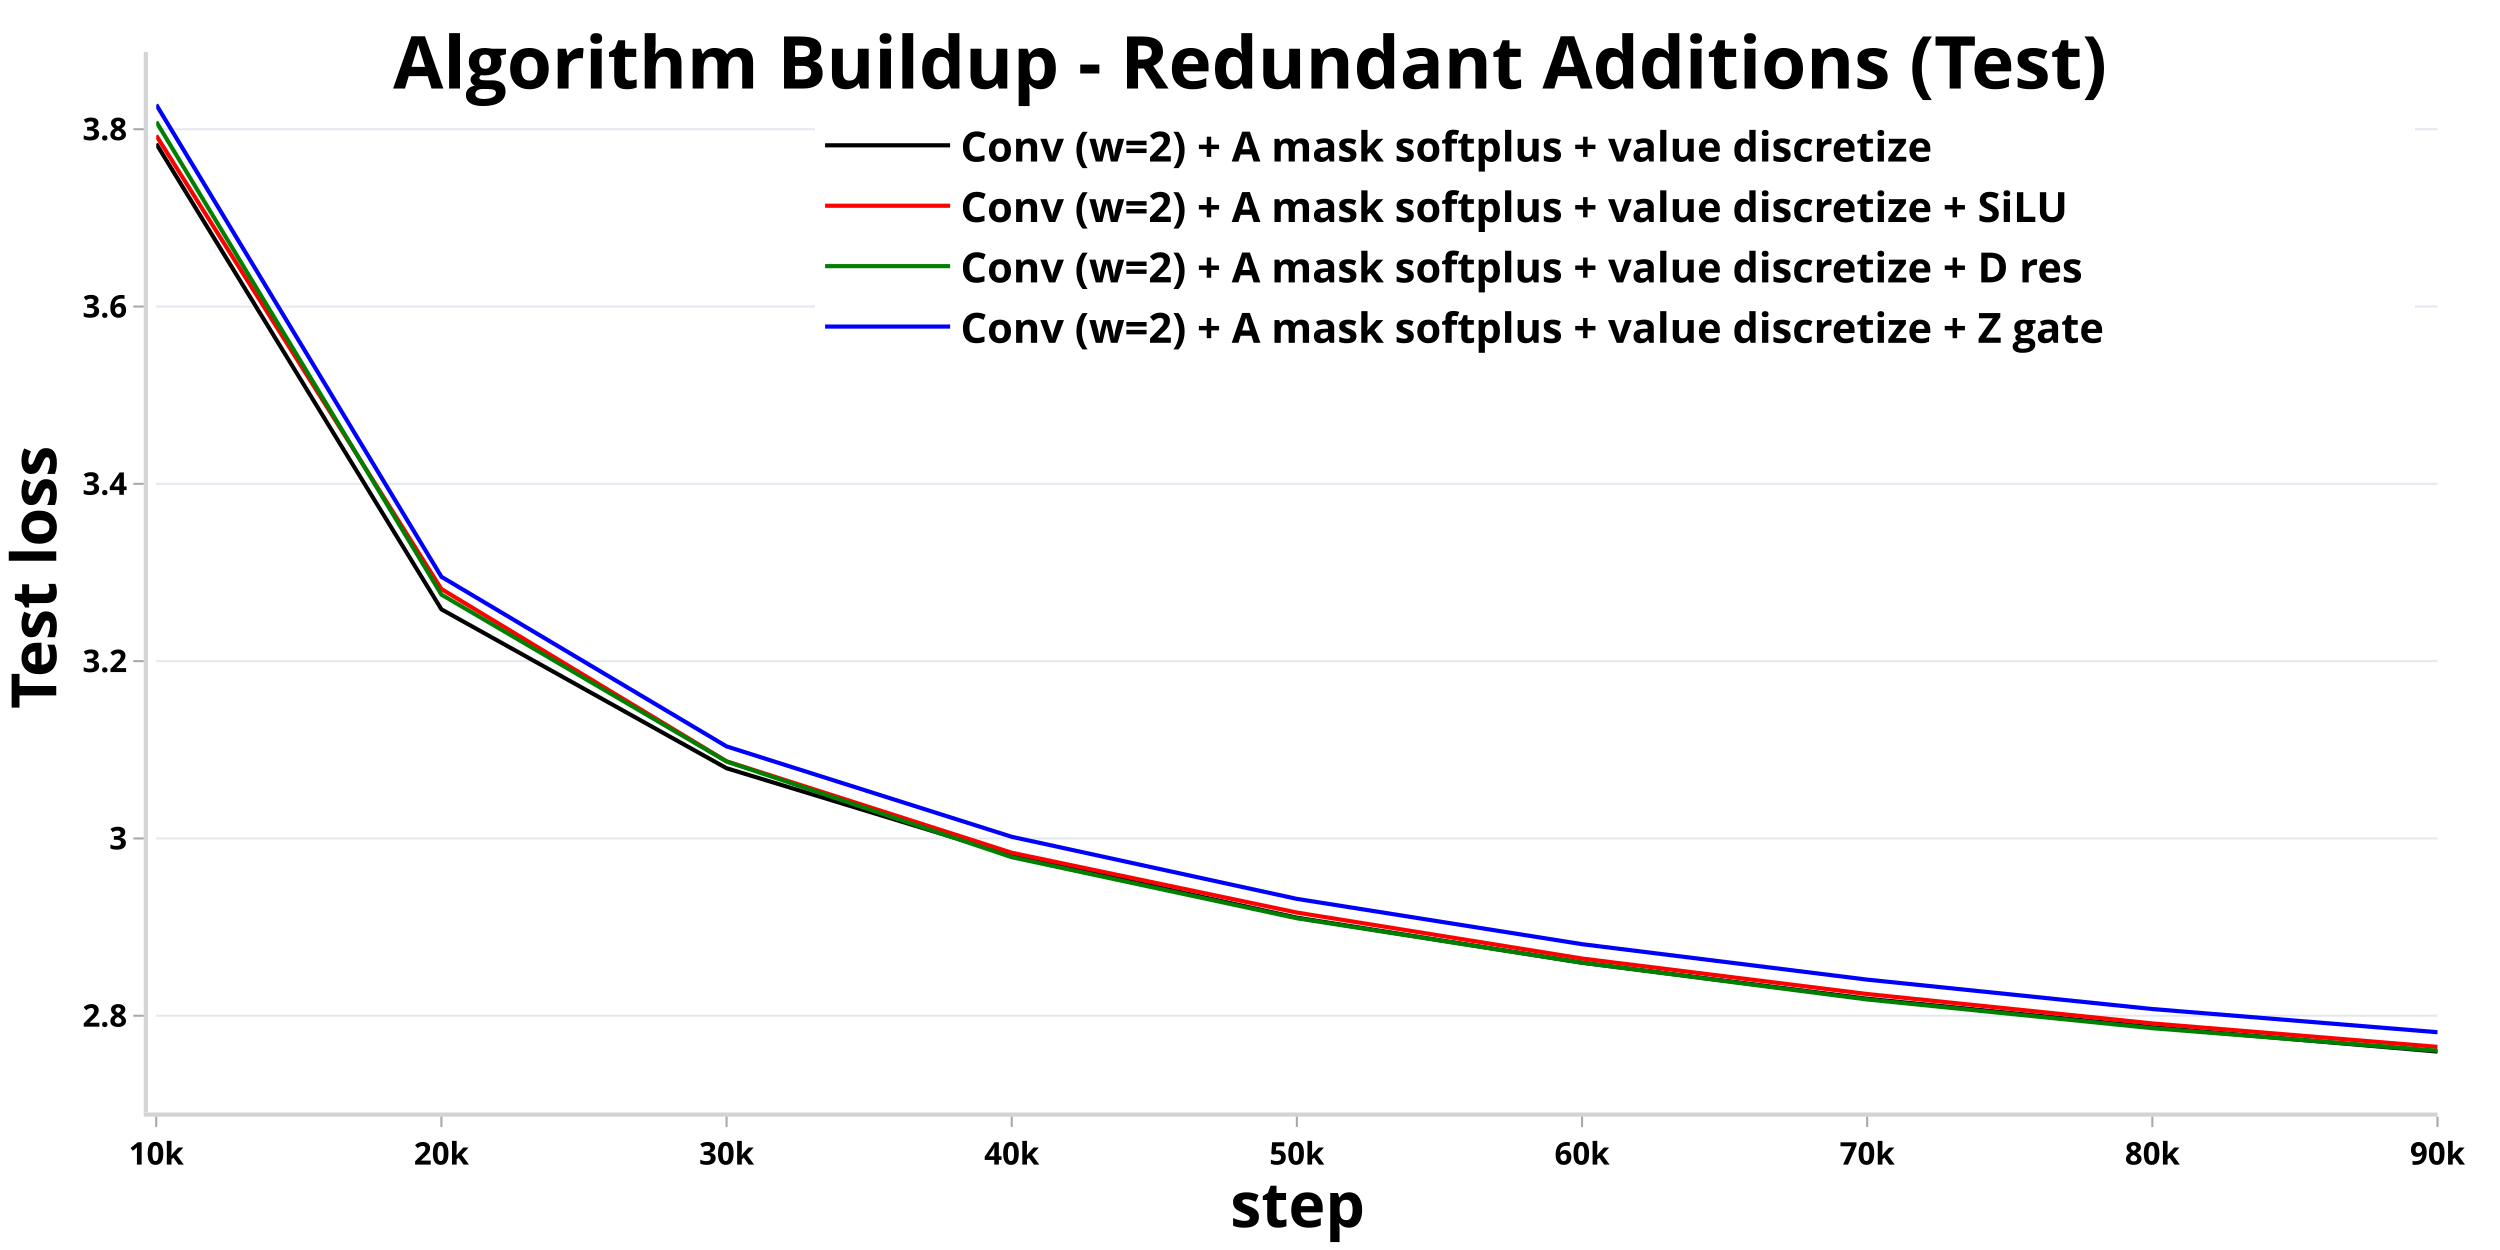
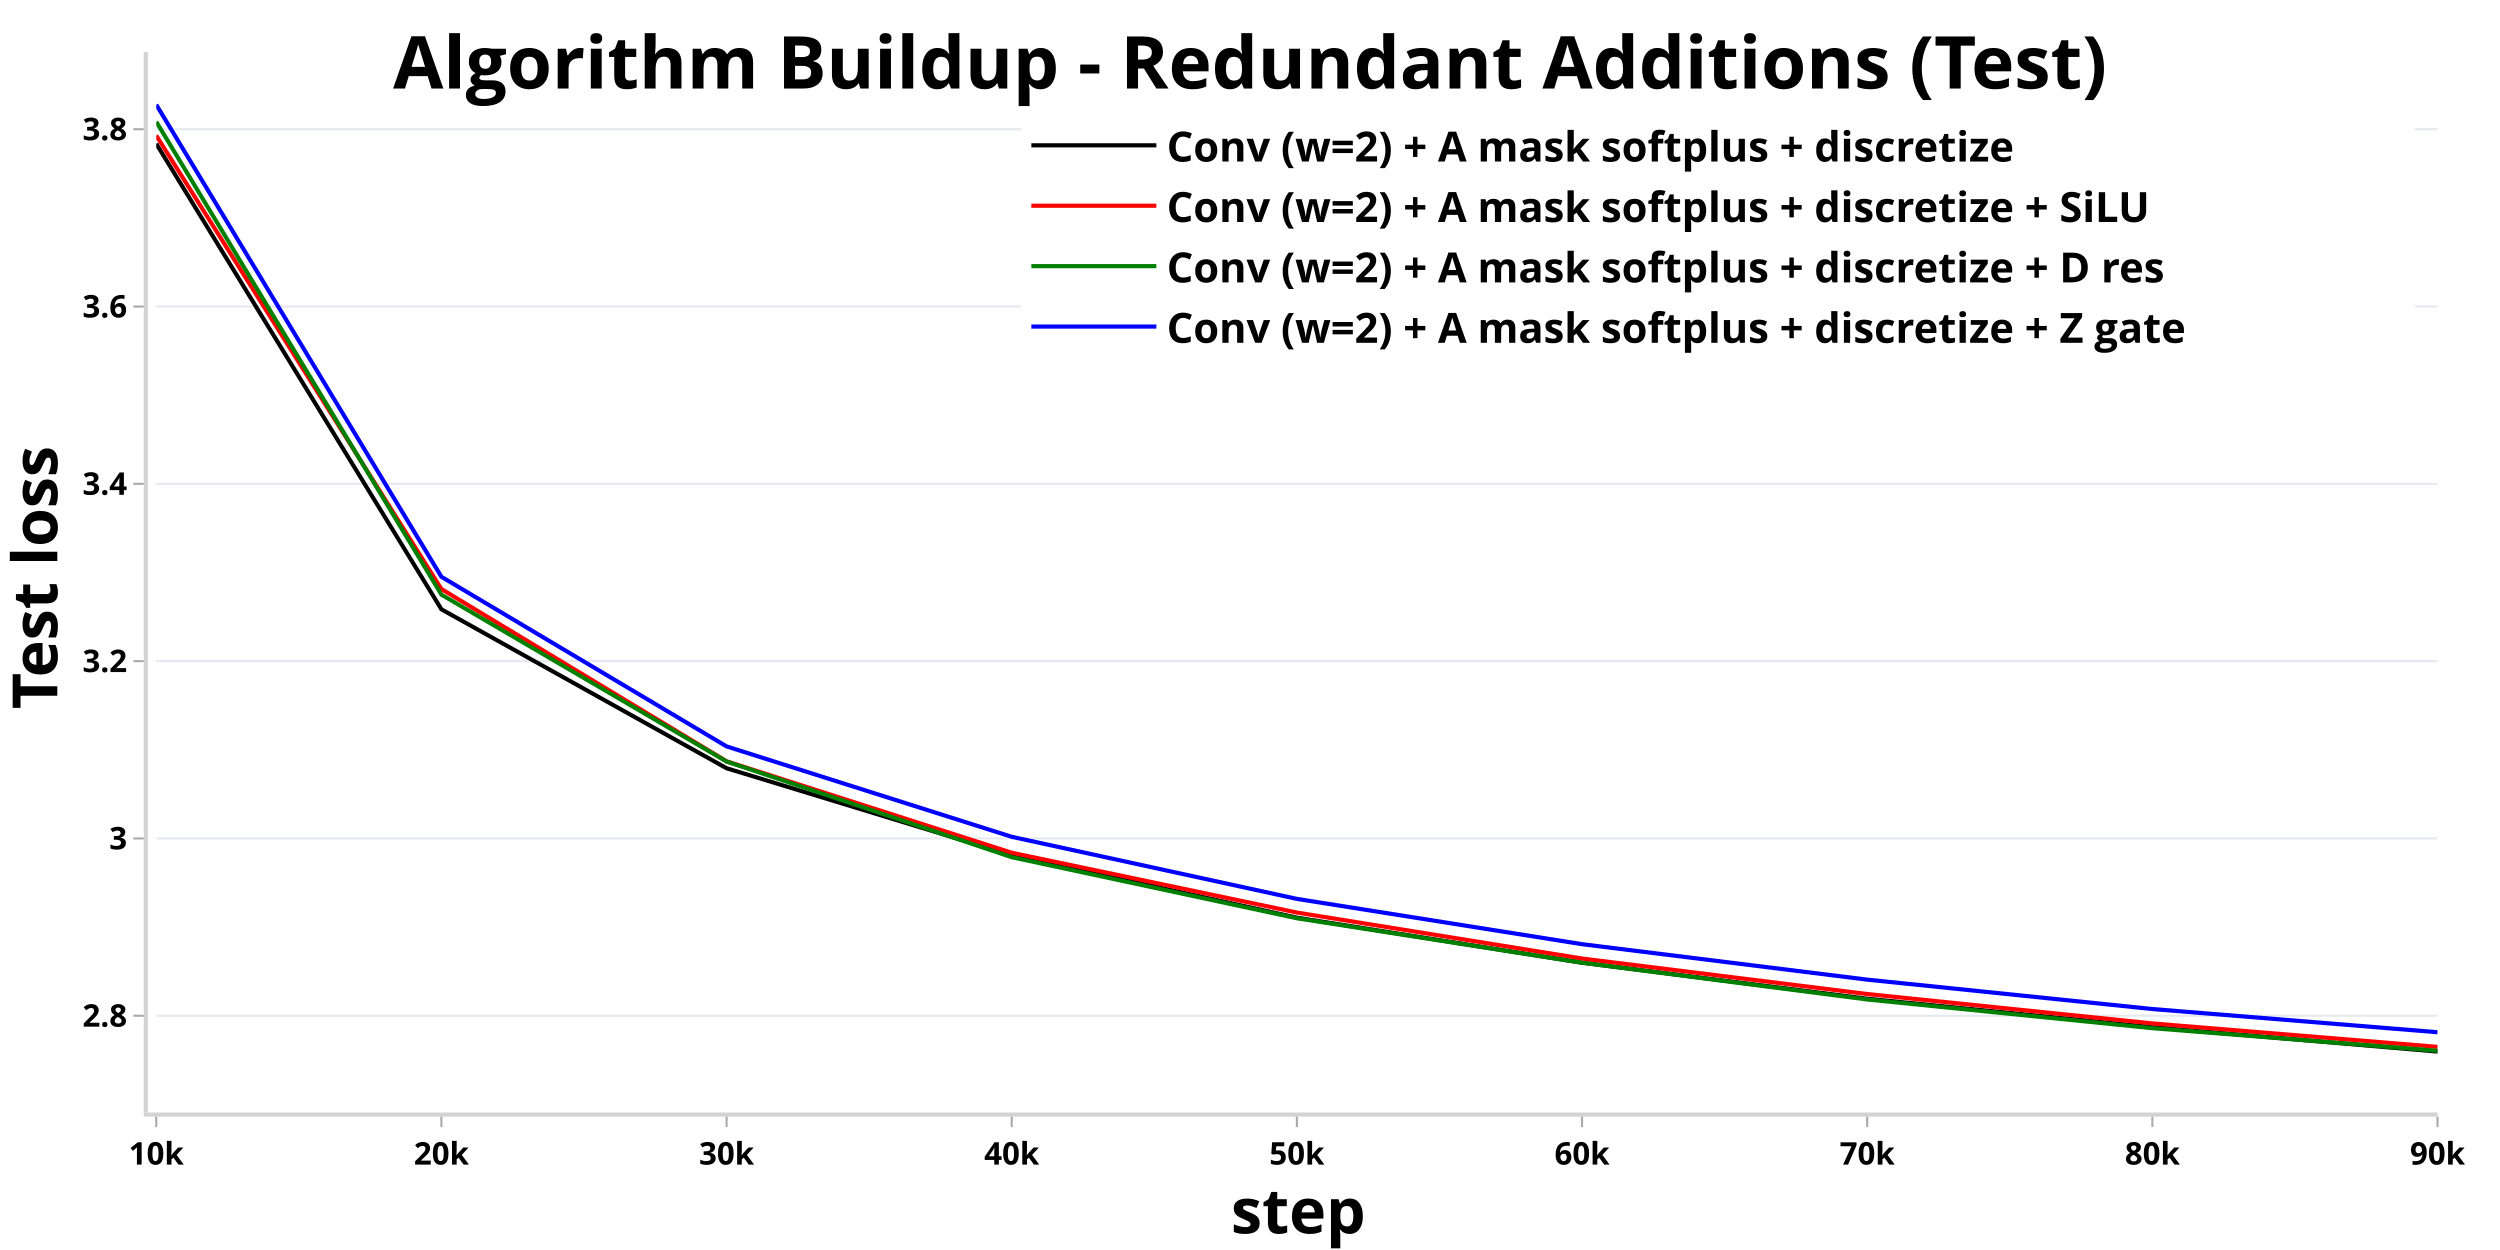
<svg xmlns="http://www.w3.org/2000/svg" class="main-svg" width="1200" height="600" style="" viewBox="0 0 1200 600">
  <rect x="0" y="0" width="1200" height="600" style="fill: rgb(255, 255, 255); fill-opacity: 1;" />
-   <defs id="defs-a8ccf3">
+   <defs id="defs-cc507f">
    <g class="clips">
-       <clipPath id="clipa8ccf3xyplot" class="plotclip">
+       <clipPath id="clipcc507fxyplot" class="plotclip">
        <rect width="1095" height="505" />
      </clipPath>
-       <clipPath class="axesclip" id="clipa8ccf3x">
+       <clipPath class="axesclip" id="clipcc507fx">
        <rect x="75" y="0" width="1095" height="600" />
      </clipPath>
-       <clipPath class="axesclip" id="clipa8ccf3y">
+       <clipPath class="axesclip" id="clipcc507fy">
        <rect x="0" y="25" width="1200" height="505" />
      </clipPath>
-       <clipPath class="axesclip" id="clipa8ccf3xy">
+       <clipPath class="axesclip" id="clipcc507fxy">
        <rect x="75" y="25" width="1095" height="505" />
      </clipPath>
    </g>
    <g class="gradients" />
    <g class="patterns" />
  </defs>
  <g class="bglayer" />
  <g class="layer-below">
    <g class="imagelayer" />
    <g class="shapelayer" />
  </g>
  <g class="cartesianlayer">
    <g class="subplot xy">
      <g class="layer-subplot">
        <g class="shapelayer" />
        <g class="imagelayer" />
      </g>
      <g class="minor-gridlayer">
        <g class="x" />
        <g class="y" />
      </g>
      <g class="gridlayer">
        <g class="x" />
        <g class="y">
          <path class="ygrid crisp" transform="translate(0,487.56)" d="M75,0h1095" style="stroke: rgb(229, 232, 239); stroke-opacity: 1; stroke-width: 1px;" />
          <path class="ygrid crisp" transform="translate(0,402.45)" d="M75,0h1095" style="stroke: rgb(229, 232, 239); stroke-opacity: 1; stroke-width: 1px;" />
          <path class="ygrid crisp" transform="translate(0,317.35)" d="M75,0h1095" style="stroke: rgb(229, 232, 239); stroke-opacity: 1; stroke-width: 1px;" />
          <path class="ygrid crisp" transform="translate(0,232.24)" d="M75,0h1095" style="stroke: rgb(229, 232, 239); stroke-opacity: 1; stroke-width: 1px;" />
          <path class="ygrid crisp" transform="translate(0,147.14)" d="M75,0h1095" style="stroke: rgb(229, 232, 239); stroke-opacity: 1; stroke-width: 1px;" />
          <path class="ygrid crisp" transform="translate(0,62.03)" d="M75,0h1095" style="stroke: rgb(229, 232, 239); stroke-opacity: 1; stroke-width: 1px;" />
        </g>
      </g>
      <g class="zerolinelayer" />
      <g class="layer-between">
        <g class="shapelayer" />
        <g class="imagelayer" />
      </g>
      <path class="xlines-below" />
      <path class="ylines-below" />
      <g class="overlines-below" />
      <g class="xaxislayer-below" />
      <g class="yaxislayer-below" />
      <g class="overaxes-below" />
      <g class="overplot">
-         <g class="xy" transform="translate(75,25)" clip-path="url(#clipa8ccf3xyplot)">
+         <g class="xy" transform="translate(75,25)" clip-path="url(#clipcc507fxyplot)">
          <g class="scatterlayer mlayer">
-             <g class="trace scatter trace7200ca" style="stroke-miterlimit: 2; opacity: 1;">
+             <g class="trace scatter trace45ef72" style="stroke-miterlimit: 2; opacity: 1;">
              <g class="fills" />
              <g class="errorbars" />
              <g class="lines">
                <path class="js-line" d="M0,44L136.88,267.48L273.75,343.76L410.63,385.52L547.5,415.48L684.38,437.1L821.25,454.39L958.13,468.08L1095,479.75" style="vector-effect: none; fill: none; stroke: rgb(0, 0, 0); stroke-opacity: 1; stroke-width: 2px; opacity: 1;" />
              </g>
              <g class="points" />
              <g class="text" />
            </g>
-             <g class="trace scatter tracee743f7" style="stroke-miterlimit: 2; opacity: 1;">
+             <g class="trace scatter tracee8948c" style="stroke-miterlimit: 2; opacity: 1;">
              <g class="fills" />
              <g class="errorbars" />
              <g class="lines">
                <path class="js-line" d="M0,40.05L136.88,257.74L273.75,340.43L410.63,384.32L547.5,413.03L684.38,435.1L821.25,452.14L958.13,466.25L1095,477.51" style="vector-effect: none; fill: none; stroke: rgb(255, 0, 0); stroke-opacity: 1; stroke-width: 2px; opacity: 1;" />
              </g>
              <g class="points" />
              <g class="text" />
            </g>
-             <g class="trace scatter trace0a532e" style="stroke-miterlimit: 2; opacity: 1;">
+             <g class="trace scatter tracedd83e9" style="stroke-miterlimit: 2; opacity: 1;">
              <g class="fills" />
              <g class="errorbars" />
              <g class="lines">
                <path class="js-line" d="M0,33.43L136.88,260.43L273.75,340.53L410.63,386.46L547.5,415.77L684.38,437.11L821.25,454.75L958.13,468.53L1095,479.37" style="vector-effect: none; fill: none; stroke: rgb(0, 128, 0); stroke-opacity: 1; stroke-width: 2px; opacity: 1;" />
              </g>
              <g class="points" />
              <g class="text" />
            </g>
-             <g class="trace scatter trace00b1cc" style="stroke-miterlimit: 2; opacity: 1;">
+             <g class="trace scatter trace968419" style="stroke-miterlimit: 2; opacity: 1;">
              <g class="fills" />
              <g class="errorbars" />
              <g class="lines">
                <path class="js-line" d="M0,25.25L136.88,251.86L273.75,333.28L410.63,376.67L547.5,406.47L684.38,428.21L821.25,445.23L958.13,459.34L1095,470.47" style="vector-effect: none; fill: none; stroke: rgb(0, 0, 255); stroke-opacity: 1; stroke-width: 2px; opacity: 1;" />
              </g>
              <g class="points" />
              <g class="text" />
            </g>
          </g>
        </g>
      </g>
      <g class="zerolinelayer-above" />
      <path class="xlines-above crisp" d="M69,535H1170" style="fill: none; stroke-width: 2px; stroke: rgb(211, 211, 211); stroke-opacity: 1;" />
      <path class="ylines-above crisp" d="M70,25V534" style="fill: none; stroke-width: 2px; stroke: rgb(211, 211, 211); stroke-opacity: 1;" />
      <g class="overlines-above" />
      <g class="xaxislayer-above">
        <path class="xtick ticks crisp" d="M0,536v5" transform="translate(75,0)" style="stroke: rgb(169, 169, 169); stroke-opacity: 1; stroke-width: 1px;" />
        <path class="xtick ticks crisp" d="M0,536v5" transform="translate(211.88,0)" style="stroke: rgb(169, 169, 169); stroke-opacity: 1; stroke-width: 1px;" />
        <path class="xtick ticks crisp" d="M0,536v5" transform="translate(348.75,0)" style="stroke: rgb(169, 169, 169); stroke-opacity: 1; stroke-width: 1px;" />
        <path class="xtick ticks crisp" d="M0,536v5" transform="translate(485.63,0)" style="stroke: rgb(169, 169, 169); stroke-opacity: 1; stroke-width: 1px;" />
        <path class="xtick ticks crisp" d="M0,536v5" transform="translate(622.5,0)" style="stroke: rgb(169, 169, 169); stroke-opacity: 1; stroke-width: 1px;" />
        <path class="xtick ticks crisp" d="M0,536v5" transform="translate(759.38,0)" style="stroke: rgb(169, 169, 169); stroke-opacity: 1; stroke-width: 1px;" />
        <path class="xtick ticks crisp" d="M0,536v5" transform="translate(896.25,0)" style="stroke: rgb(169, 169, 169); stroke-opacity: 1; stroke-width: 1px;" />
        <path class="xtick ticks crisp" d="M0,536v5" transform="translate(1033.13,0)" style="stroke: rgb(169, 169, 169); stroke-opacity: 1; stroke-width: 1px;" />
        <path class="xtick ticks crisp" d="M0,536v5" transform="translate(1170,0)" style="stroke: rgb(169, 169, 169); stroke-opacity: 1; stroke-width: 1px;" />
        <g class="xtick">
          <text text-anchor="middle" x="0" y="559" transform="translate(75,0)" style="font-family: 'Open Sans', verdana, arial, sans-serif; font-size: 15px; fill: rgb(0, 0, 0); fill-opacity: 1; font-weight: bold; white-space: pre;">10k</text>
        </g>
        <g class="xtick">
          <text text-anchor="middle" x="0" y="559" style="font-family: 'Open Sans', verdana, arial, sans-serif; font-size: 15px; fill: rgb(0, 0, 0); fill-opacity: 1; font-weight: bold; white-space: pre;" transform="translate(211.88,0)">20k</text>
        </g>
        <g class="xtick">
          <text text-anchor="middle" x="0" y="559" style="font-family: 'Open Sans', verdana, arial, sans-serif; font-size: 15px; fill: rgb(0, 0, 0); fill-opacity: 1; font-weight: bold; white-space: pre;" transform="translate(348.75,0)">30k</text>
        </g>
        <g class="xtick">
          <text text-anchor="middle" x="0" y="559" style="font-family: 'Open Sans', verdana, arial, sans-serif; font-size: 15px; fill: rgb(0, 0, 0); fill-opacity: 1; font-weight: bold; white-space: pre;" transform="translate(485.63,0)">40k</text>
        </g>
        <g class="xtick">
          <text text-anchor="middle" x="0" y="559" style="font-family: 'Open Sans', verdana, arial, sans-serif; font-size: 15px; fill: rgb(0, 0, 0); fill-opacity: 1; font-weight: bold; white-space: pre;" transform="translate(622.5,0)">50k</text>
        </g>
        <g class="xtick">
          <text text-anchor="middle" x="0" y="559" style="font-family: 'Open Sans', verdana, arial, sans-serif; font-size: 15px; fill: rgb(0, 0, 0); fill-opacity: 1; font-weight: bold; white-space: pre;" transform="translate(759.38,0)">60k</text>
        </g>
        <g class="xtick">
          <text text-anchor="middle" x="0" y="559" style="font-family: 'Open Sans', verdana, arial, sans-serif; font-size: 15px; fill: rgb(0, 0, 0); fill-opacity: 1; font-weight: bold; white-space: pre;" transform="translate(896.25,0)">70k</text>
        </g>
        <g class="xtick">
          <text text-anchor="middle" x="0" y="559" style="font-family: 'Open Sans', verdana, arial, sans-serif; font-size: 15px; fill: rgb(0, 0, 0); fill-opacity: 1; font-weight: bold; white-space: pre;" transform="translate(1033.13,0)">80k</text>
        </g>
        <g class="xtick">
          <text text-anchor="middle" x="0" y="559" style="font-family: 'Open Sans', verdana, arial, sans-serif; font-size: 15px; fill: rgb(0, 0, 0); fill-opacity: 1; font-weight: bold; white-space: pre;" transform="translate(1170,0)">90k</text>
        </g>
      </g>
      <g class="yaxislayer-above">
        <path class="ytick ticks crisp" d="M69,0h-5" transform="translate(0,487.56)" style="stroke: rgb(169, 169, 169); stroke-opacity: 1; stroke-width: 1px;" />
        <path class="ytick ticks crisp" d="M69,0h-5" transform="translate(0,402.45)" style="stroke: rgb(169, 169, 169); stroke-opacity: 1; stroke-width: 1px;" />
        <path class="ytick ticks crisp" d="M69,0h-5" transform="translate(0,317.35)" style="stroke: rgb(169, 169, 169); stroke-opacity: 1; stroke-width: 1px;" />
        <path class="ytick ticks crisp" d="M69,0h-5" transform="translate(0,232.24)" style="stroke: rgb(169, 169, 169); stroke-opacity: 1; stroke-width: 1px;" />
        <path class="ytick ticks crisp" d="M69,0h-5" transform="translate(0,147.14)" style="stroke: rgb(169, 169, 169); stroke-opacity: 1; stroke-width: 1px;" />
        <path class="ytick ticks crisp" d="M69,0h-5" transform="translate(0,62.03)" style="stroke: rgb(169, 169, 169); stroke-opacity: 1; stroke-width: 1px;" />
        <g class="ytick">
          <text text-anchor="end" x="61" y="5.25" transform="translate(0,487.56)" style="font-family: 'Open Sans', verdana, arial, sans-serif; font-size: 15px; fill: rgb(0, 0, 0); fill-opacity: 1; font-weight: bold; white-space: pre;">2.8</text>
        </g>
        <g class="ytick">
          <text text-anchor="end" x="61" y="5.25" style="font-family: 'Open Sans', verdana, arial, sans-serif; font-size: 15px; fill: rgb(0, 0, 0); fill-opacity: 1; font-weight: bold; white-space: pre;" transform="translate(0,402.45)">3</text>
        </g>
        <g class="ytick">
          <text text-anchor="end" x="61" y="5.25" style="font-family: 'Open Sans', verdana, arial, sans-serif; font-size: 15px; fill: rgb(0, 0, 0); fill-opacity: 1; font-weight: bold; white-space: pre;" transform="translate(0,317.35)">3.2</text>
        </g>
        <g class="ytick">
          <text text-anchor="end" x="61" y="5.25" style="font-family: 'Open Sans', verdana, arial, sans-serif; font-size: 15px; fill: rgb(0, 0, 0); fill-opacity: 1; font-weight: bold; white-space: pre;" transform="translate(0,232.24)">3.4</text>
        </g>
        <g class="ytick">
          <text text-anchor="end" x="61" y="5.25" style="font-family: 'Open Sans', verdana, arial, sans-serif; font-size: 15px; fill: rgb(0, 0, 0); fill-opacity: 1; font-weight: bold; white-space: pre;" transform="translate(0,147.14)">3.6</text>
        </g>
        <g class="ytick">
          <text text-anchor="end" x="61" y="5.25" style="font-family: 'Open Sans', verdana, arial, sans-serif; font-size: 15px; fill: rgb(0, 0, 0); fill-opacity: 1; font-weight: bold; white-space: pre;" transform="translate(0,62.03)">3.8</text>
        </g>
      </g>
      <g class="overaxes-above" />
    </g>
  </g>
  <g class="polarlayer" />
  <g class="smithlayer" />
  <g class="ternarylayer" />
  <g class="geolayer" />
  <g class="funnelarealayer" />
  <g class="pielayer" />
  <g class="iciclelayer" />
  <g class="treemaplayer" />
  <g class="sunburstlayer" />
  <g class="glimages" />
-   <defs id="topdefs-a8ccf3">
+   <defs id="topdefs-cc507f">
    <g class="clips" />
-     <clipPath id="legenda8ccf3">
-       <rect width="768" height="126" x="0" y="0" />
+     <clipPath id="legendcc507f">
+       <rect width="669" height="126" x="0" y="0" />
    </clipPath>
  </defs>
  <g class="layer-above">
    <g class="imagelayer" />
    <g class="shapelayer" />
  </g>
  <g class="infolayer">
-     <g class="legend" pointer-events="all" transform="translate(391.05,50.25)">
-       <rect class="bg" shape-rendering="crispEdges" style="stroke: rgb(68, 68, 68); stroke-opacity: 1; fill: rgb(255, 255, 255); fill-opacity: 1; stroke-width: 0px;" width="768" height="126" x="0" y="0" />
-       <g class="scrollbox" transform="" clip-path="url(#legenda8ccf3)">
+     <g class="legend" pointer-events="all" transform="translate(490.05,50.25)">
+       <rect class="bg" shape-rendering="crispEdges" style="stroke: rgb(68, 68, 68); stroke-opacity: 1; fill: rgb(255, 255, 255); fill-opacity: 1; stroke-width: 0px;" width="669" height="126" x="0" y="0" />
+       <g class="scrollbox" transform="" clip-path="url(#legendcc507f)">
        <g class="groups">
          <g class="traces" transform="translate(0,19.5)" style="opacity: 1;">
-             <text class="legendtext" text-anchor="start" x="70" y="7.8" style="font-family: 'Open Sans', verdana, arial, sans-serif; font-size: 20px; fill: rgb(0, 0, 0); fill-opacity: 1; font-weight: bold; white-space: pre;">Conv (w=2) + A mask softplus + value discretize                       </text>
+             <text class="legendtext" text-anchor="start" x="70" y="7.8" style="font-family: 'Open Sans', verdana, arial, sans-serif; font-size: 20px; fill: rgb(0, 0, 0); fill-opacity: 1; font-weight: bold; white-space: pre;">Conv (w=2) + A mask softplus + discretize </text>
            <g class="layers" style="opacity: 1;">
              <g class="legendfill" />
              <g class="legendlines">
                <path class="js-line" d="M5,0h60" style="fill: none; stroke: rgb(0, 0, 0); stroke-opacity: 1; stroke-width: 2px;" />
              </g>
              <g class="legendsymbols">
                <g class="legendpoints" />
              </g>
            </g>
-             <rect class="legendtoggle" x="0" y="-14.5" width="762.062" height="29" style="fill: rgb(0, 0, 0); fill-opacity: 0;" />
+             <rect class="legendtoggle" x="0" y="-14.5" width="663.406" height="29" style="fill: rgb(0, 0, 0); fill-opacity: 0;" />
          </g>
          <g class="traces" transform="translate(0,48.5)" style="opacity: 1;">
-             <text class="legendtext" text-anchor="start" x="70" y="7.8" style="font-family: 'Open Sans', verdana, arial, sans-serif; font-size: 20px; fill: rgb(0, 0, 0); fill-opacity: 1; font-weight: bold; white-space: pre;">Conv (w=2) + A mask softplus + value discretize + SiLU                           </text>
+             <text class="legendtext" text-anchor="start" x="70" y="7.8" style="font-family: 'Open Sans', verdana, arial, sans-serif; font-size: 20px; fill: rgb(0, 0, 0); fill-opacity: 1; font-weight: bold; white-space: pre;">Conv (w=2) + A mask softplus + discretize + SiLU </text>
            <g class="layers" style="opacity: 1;">
              <g class="legendfill" />
              <g class="legendlines">
                <path class="js-line" d="M5,0h60" style="fill: none; stroke: rgb(255, 0, 0); stroke-opacity: 1; stroke-width: 2px;" />
              </g>
              <g class="legendsymbols">
                <g class="legendpoints" />
              </g>
            </g>
-             <rect class="legendtoggle" x="0" y="-14.5" width="762.062" height="29" style="fill: rgb(0, 0, 0); fill-opacity: 0;" />
+             <rect class="legendtoggle" x="0" y="-14.5" width="663.406" height="29" style="fill: rgb(0, 0, 0); fill-opacity: 0;" />
          </g>
          <g class="traces" transform="translate(0,77.5)" style="opacity: 1;">
-             <text class="legendtext" text-anchor="start" x="70" y="7.8" style="font-family: 'Open Sans', verdana, arial, sans-serif; font-size: 20px; fill: rgb(0, 0, 0); fill-opacity: 1; font-weight: bold; white-space: pre;">Conv (w=2) + A mask softplus + value discretize + D res                           </text>
+             <text class="legendtext" text-anchor="start" x="70" y="7.8" style="font-family: 'Open Sans', verdana, arial, sans-serif; font-size: 20px; fill: rgb(0, 0, 0); fill-opacity: 1; font-weight: bold; white-space: pre;">Conv (w=2) + A mask softplus + discretize + D res </text>
            <g class="layers" style="opacity: 1;">
              <g class="legendfill" />
              <g class="legendlines">
                <path class="js-line" d="M5,0h60" style="fill: none; stroke: rgb(0, 128, 0); stroke-opacity: 1; stroke-width: 2px;" />
              </g>
              <g class="legendsymbols">
                <g class="legendpoints" />
              </g>
            </g>
-             <rect class="legendtoggle" x="0" y="-14.5" width="762.062" height="29" style="fill: rgb(0, 0, 0); fill-opacity: 0;" />
+             <rect class="legendtoggle" x="0" y="-14.5" width="663.406" height="29" style="fill: rgb(0, 0, 0); fill-opacity: 0;" />
          </g>
          <g class="traces" transform="translate(0,106.5)" style="opacity: 1;">
-             <text class="legendtext" text-anchor="start" x="70" y="7.8" style="font-family: 'Open Sans', verdana, arial, sans-serif; font-size: 20px; fill: rgb(0, 0, 0); fill-opacity: 1; font-weight: bold; white-space: pre;">Conv (w=2) + A mask softplus + value discretize + Z gate                            </text>
+             <text class="legendtext" text-anchor="start" x="70" y="7.8" style="font-family: 'Open Sans', verdana, arial, sans-serif; font-size: 20px; fill: rgb(0, 0, 0); fill-opacity: 1; font-weight: bold; white-space: pre;">Conv (w=2) + A mask softplus + discretize + Z gate </text>
            <g class="layers" style="opacity: 1;">
              <g class="legendfill" />
              <g class="legendlines">
                <path class="js-line" d="M5,0h60" style="fill: none; stroke: rgb(0, 0, 255); stroke-opacity: 1; stroke-width: 2px;" />
              </g>
              <g class="legendsymbols">
                <g class="legendpoints" />
              </g>
            </g>
-             <rect class="legendtoggle" x="0" y="-14.5" width="762.062" height="29" style="fill: rgb(0, 0, 0); fill-opacity: 0;" />
+             <rect class="legendtoggle" x="0" y="-14.5" width="663.406" height="29" style="fill: rgb(0, 0, 0); fill-opacity: 0;" />
          </g>
        </g>
      </g>
      <rect class="scrollbar" rx="20" ry="3" width="0" height="0" style="fill: rgb(128, 139, 164); fill-opacity: 1;" x="0" y="0" />
    </g>
    <g class="g-gtitle">
      <text class="gtitle" x="600" y="18" text-anchor="middle" dy="0.7em" style="opacity: 1; font-family: 'Open Sans', verdana, arial, sans-serif; font-size: 35px; fill: rgb(0, 0, 0); fill-opacity: 1; font-weight: bold; white-space: pre;">Algorithm Buildup - Redundant Additions (Test)</text>
    </g>
    <g class="g-xtitle" />
    <g class="g-ytitle" />
    <g class="annotation" data-index="0" style="opacity: 1;">
-       <g class="annotation-text-g" transform="rotate(0,622.5,578.5)">
-         <g class="cursor-pointer" transform="translate(590,560)">
-           <rect class="bg" x="0.5" y="0.5" width="65" height="36" style="stroke-width: 1px; stroke: rgb(0, 0, 0); stroke-opacity: 0; fill: rgb(0, 0, 0); fill-opacity: 0;" />
-           <text class="annotation-text" text-anchor="middle" x="32.844" y="29" style="font-family: 'Open Sans', verdana, arial, sans-serif; font-size: 30px; fill: rgb(0, 0, 0); fill-opacity: 1; font-weight: bold; white-space: pre;">step</text>
+       <g class="annotation-text-g" transform="rotate(0,622.5,580)">
+         <g class="cursor-pointer" transform="translate(585,560)">
+           <rect class="bg" x="0.5" y="0.5" width="75" height="39" style="stroke-width: 1px; stroke: rgb(0, 0, 0); stroke-opacity: 0; fill: rgb(0, 0, 0); fill-opacity: 0;" />
+           <text class="annotation-text" text-anchor="middle" x="38.188" y="32" style="font-family: 'Open Sans', verdana, arial, sans-serif; font-size: 30px; fill: rgb(0, 0, 0); fill-opacity: 1; font-weight: bold; white-space: pre;">step</text>
        </g>
      </g>
    </g>
    <g class="annotation" data-index="1" style="opacity: 1;">
-       <g class="annotation-text-g" transform="rotate(-90,16.5,277.5)">
-         <g class="cursor-pointer" transform="translate(-49,259)">
-           <rect class="bg" x="0.5" y="0.5" width="131" height="36" style="stroke-width: 1px; stroke: rgb(0, 0, 0); stroke-opacity: 0; fill: rgb(0, 0, 0); fill-opacity: 0;" />
-           <text class="annotation-text" text-anchor="middle" x="65.914" y="29" style="font-family: 'Open Sans', verdana, arial, sans-serif; font-size: 30px; fill: rgb(0, 0, 0); fill-opacity: 1; font-weight: bold; white-space: pre;">Test loss</text>
+       <g class="annotation-text-g" transform="rotate(-90,15,277.5)">
+         <g class="cursor-pointer" transform="translate(-61,258)">
+           <rect class="bg" x="0.5" y="0.5" width="152" height="39" style="stroke-width: 1px; stroke: rgb(0, 0, 0); stroke-opacity: 0; fill: rgb(0, 0, 0); fill-opacity: 0;" />
+           <text class="annotation-text" text-anchor="middle" x="76.273" y="32" style="font-family: 'Open Sans', verdana, arial, sans-serif; font-size: 30px; fill: rgb(0, 0, 0); fill-opacity: 1; font-weight: bold; white-space: pre;">Test loss</text>
        </g>
      </g>
    </g>
  </g>
</svg>
